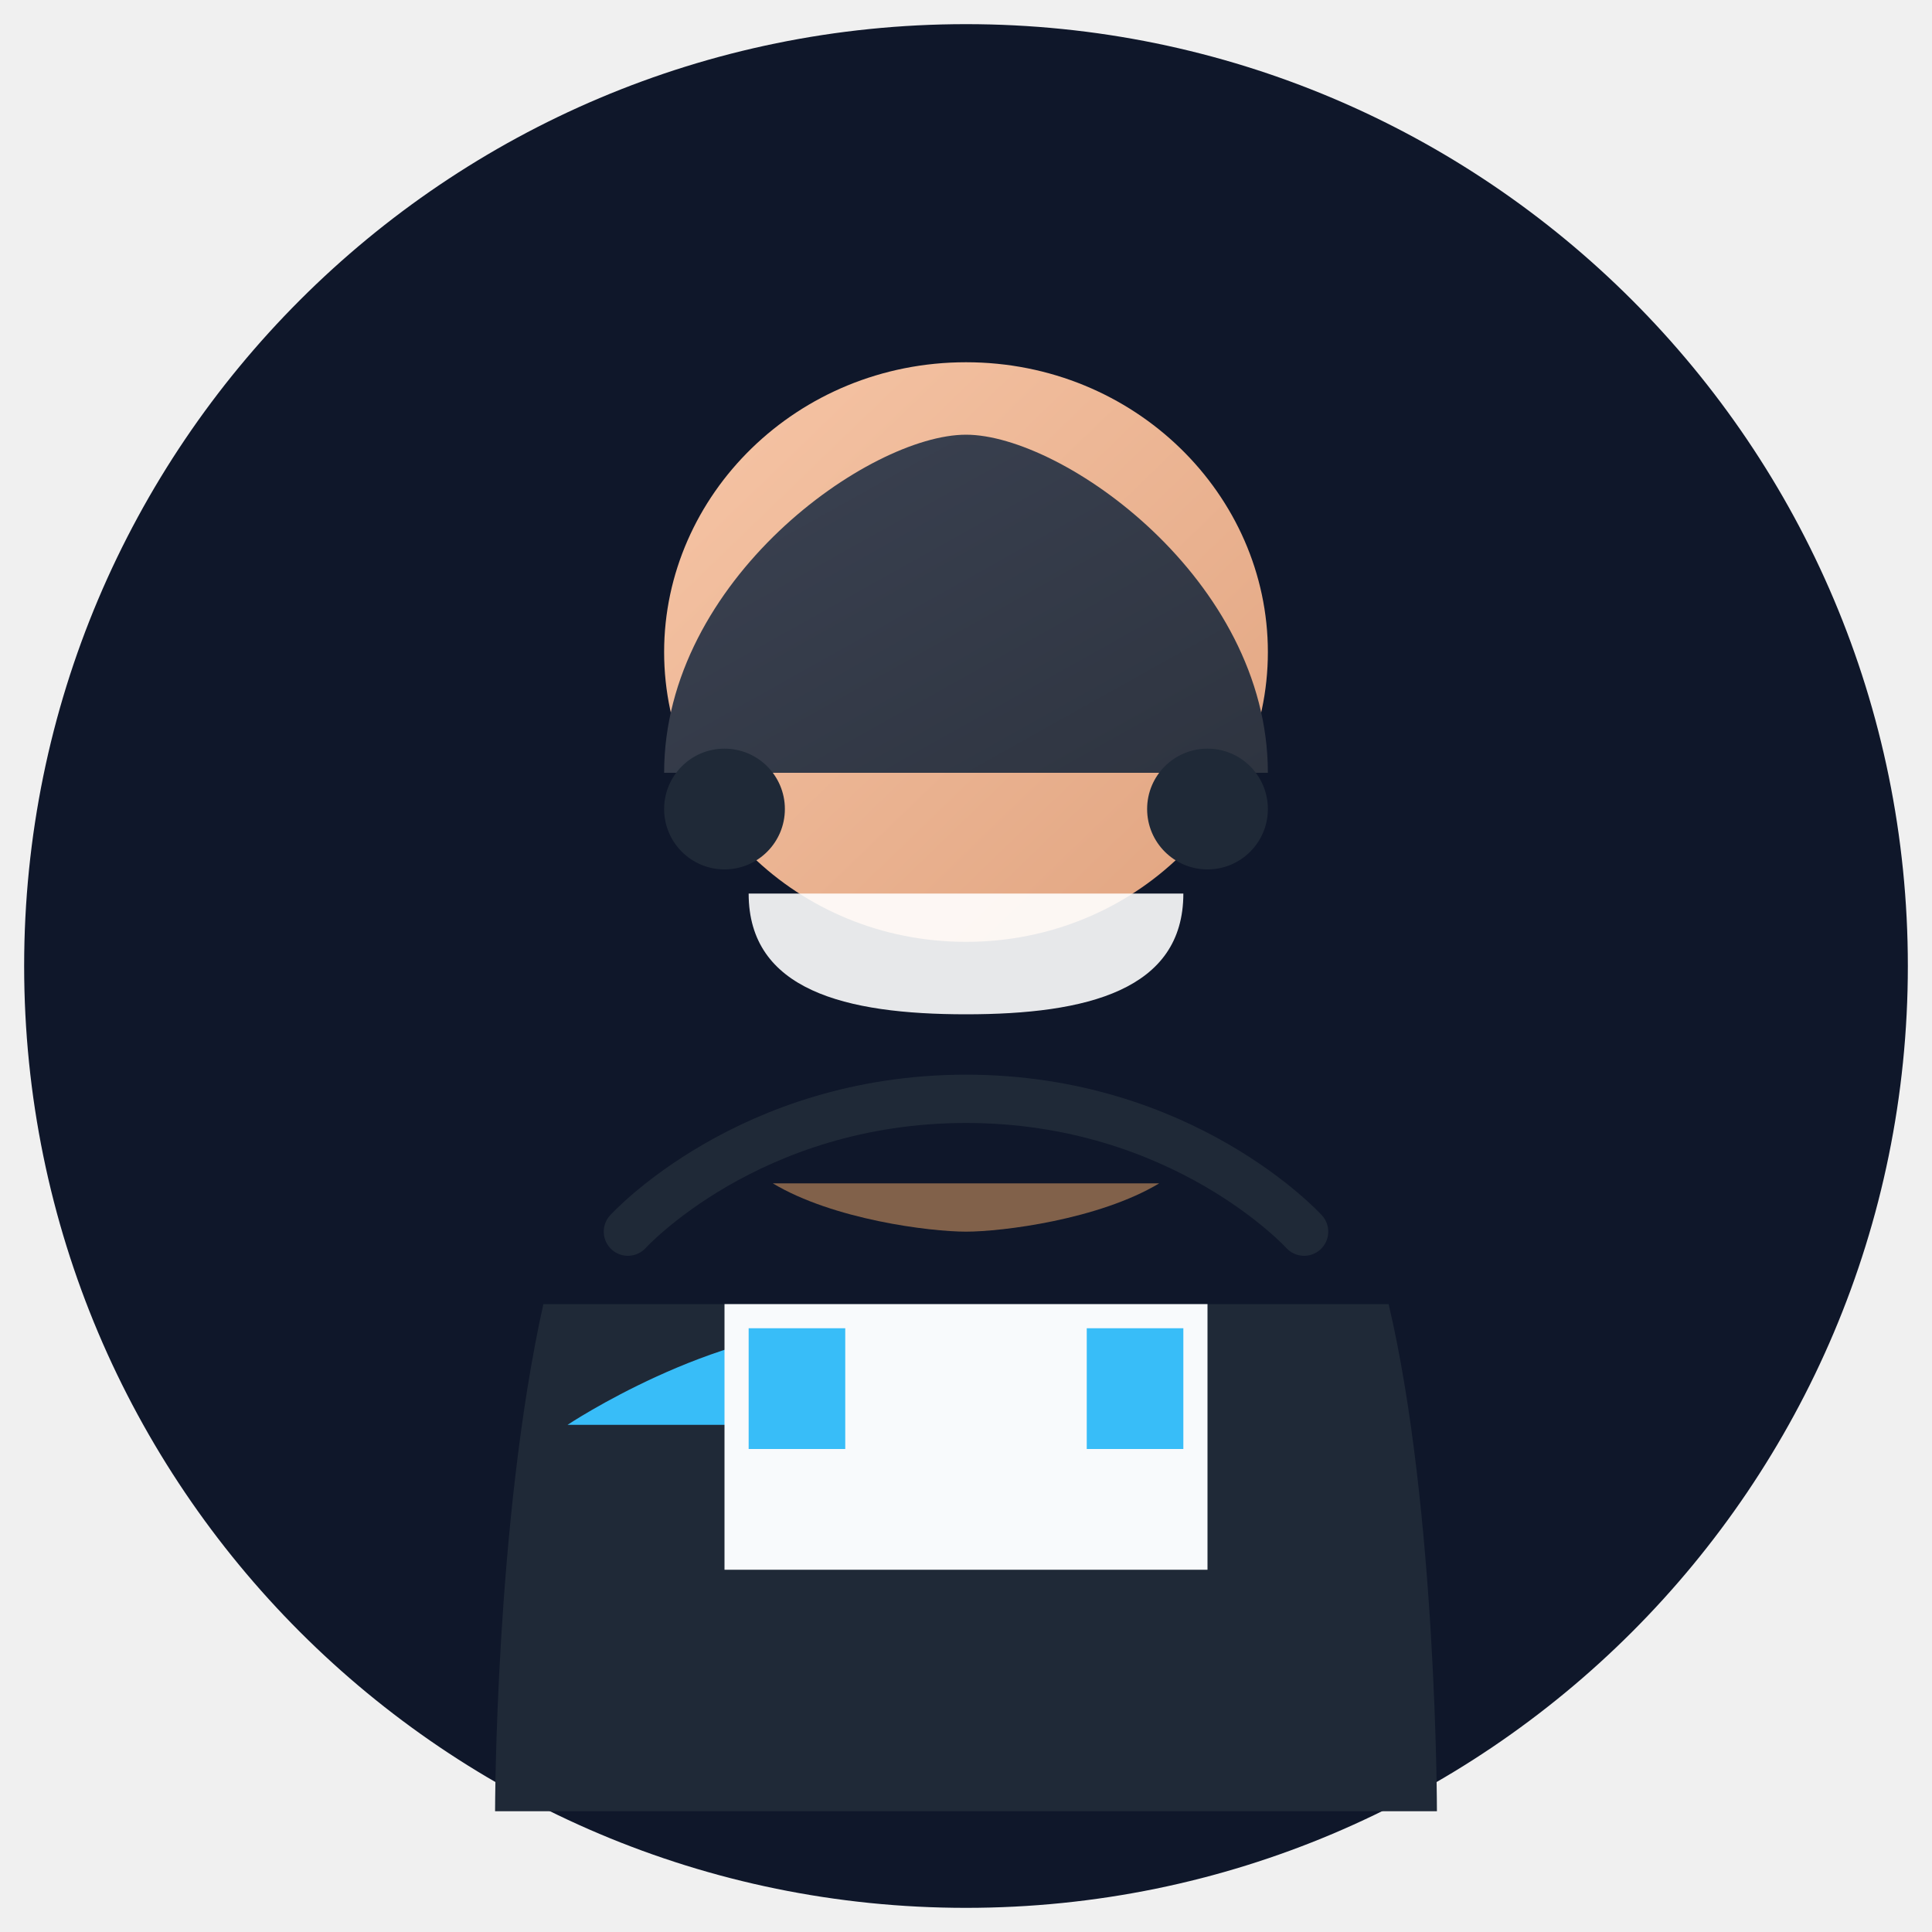
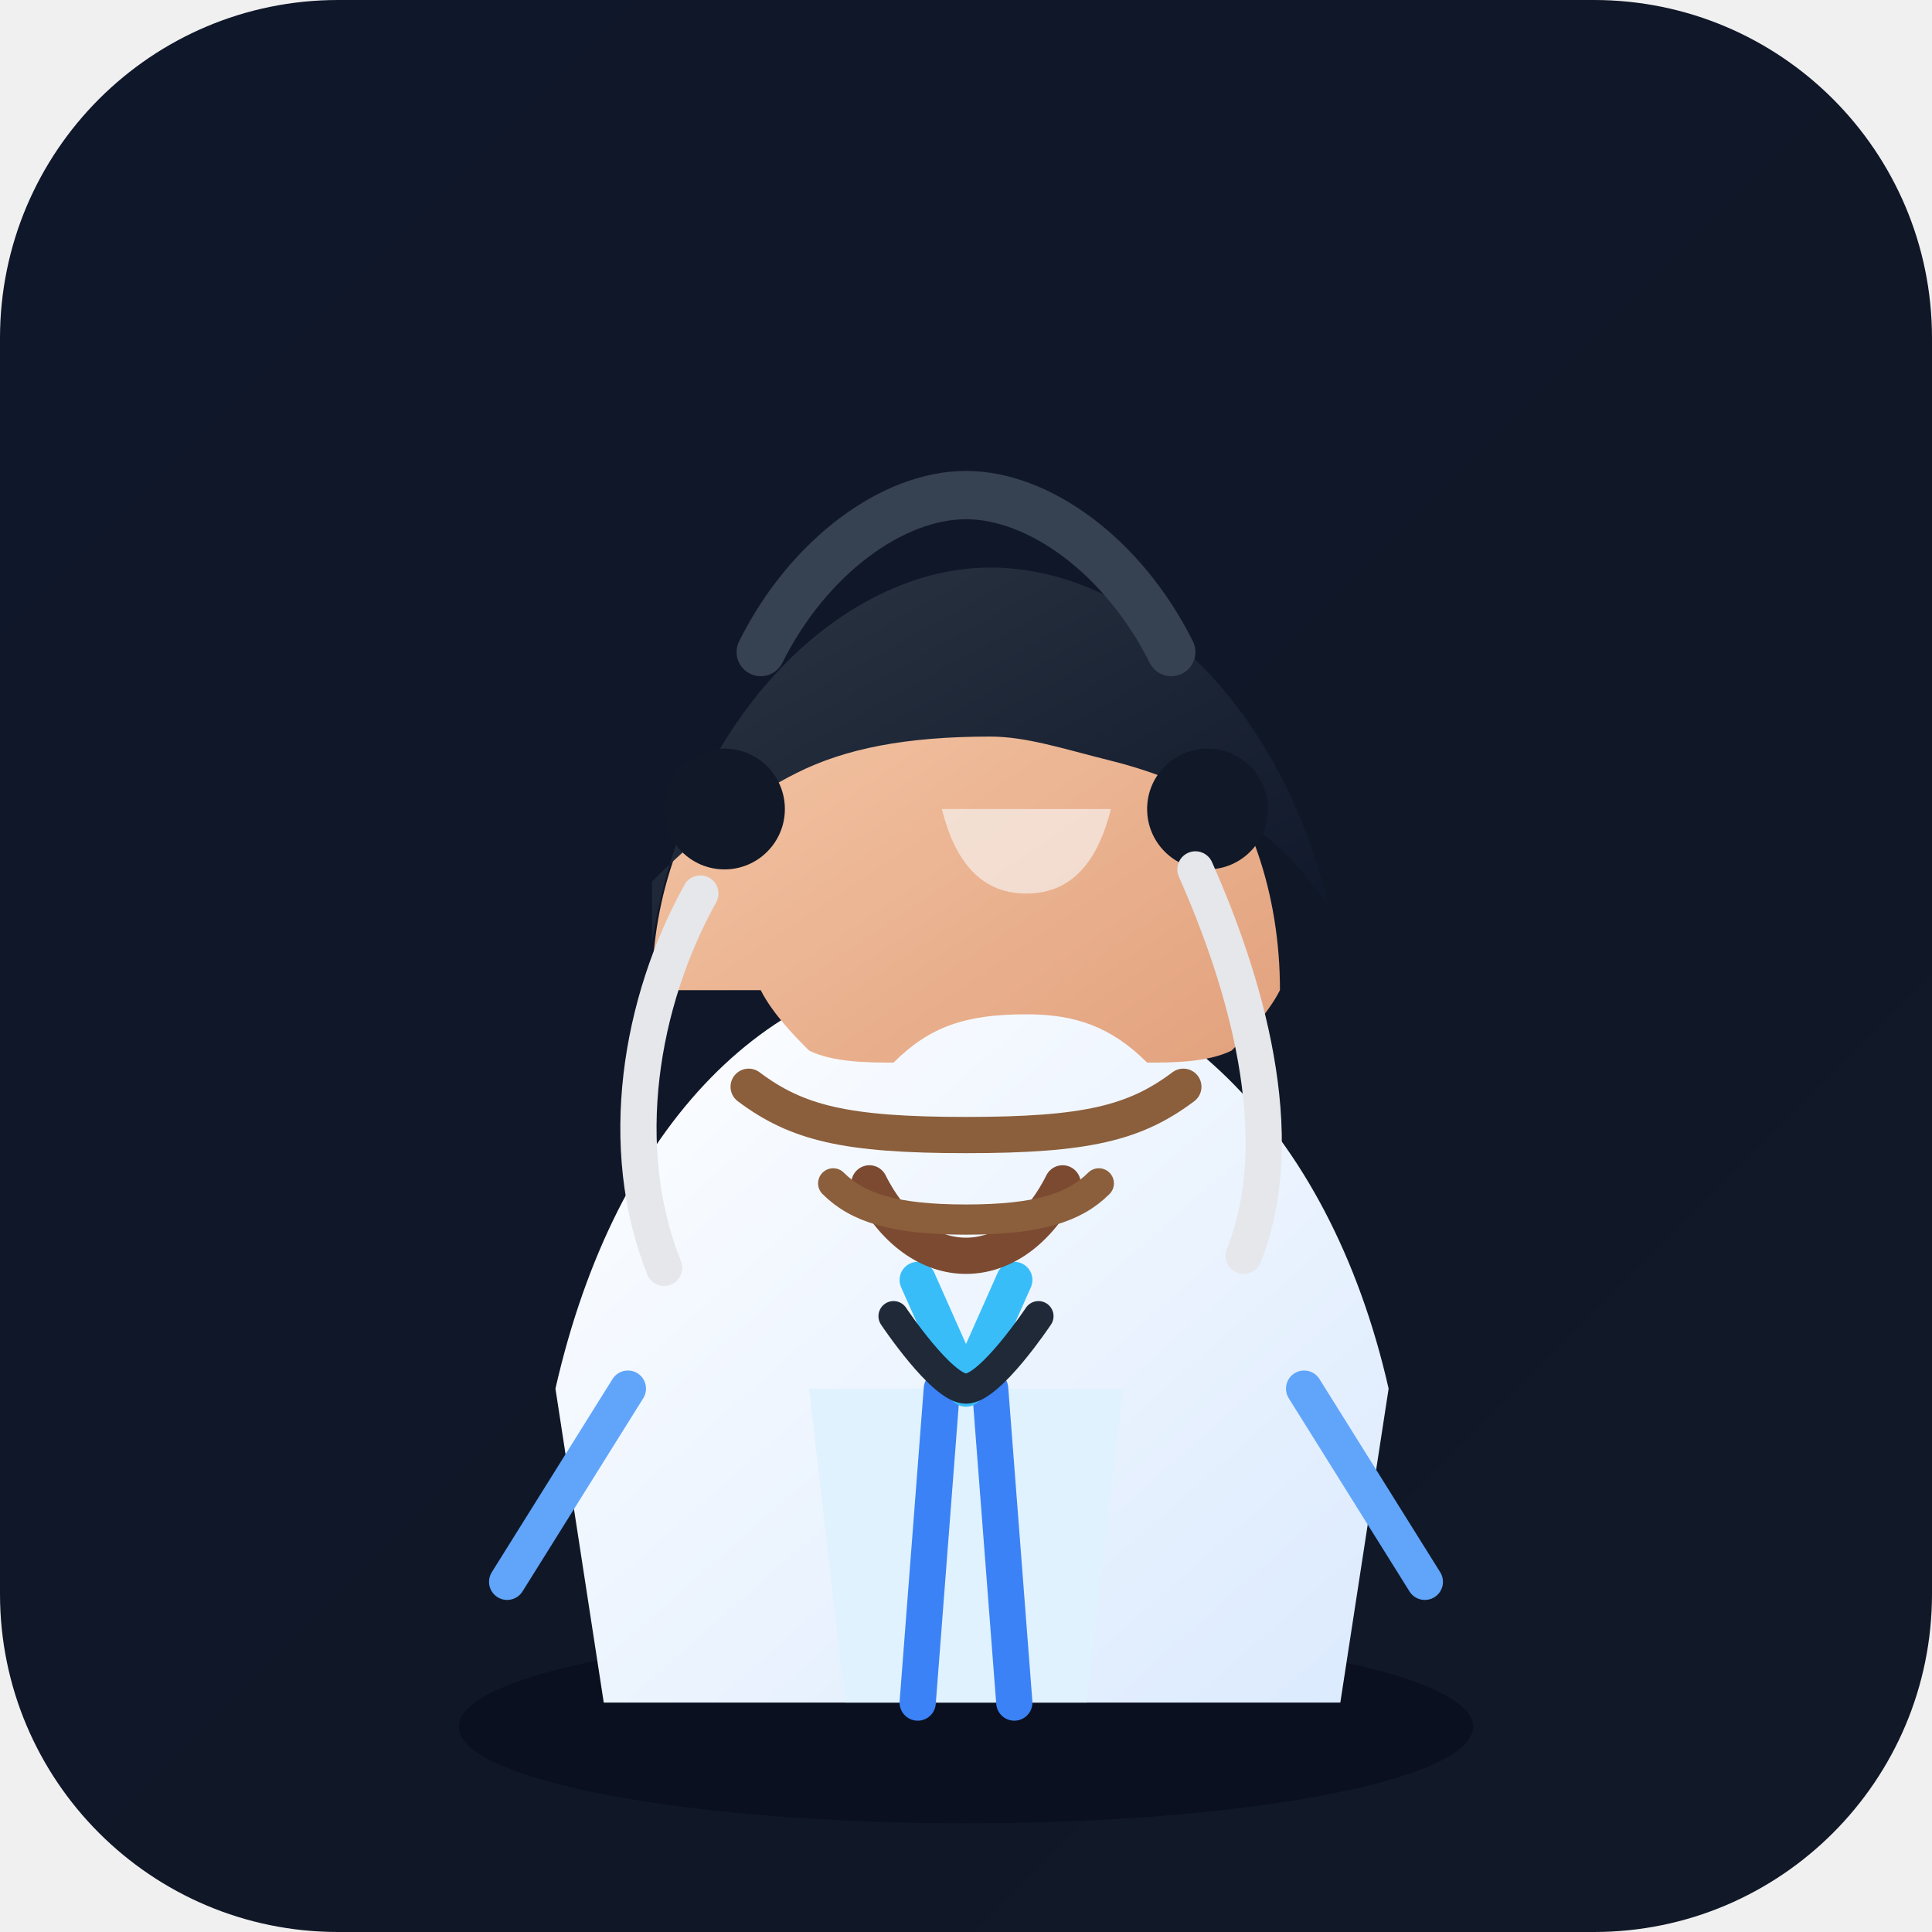
<svg xmlns="http://www.w3.org/2000/svg" viewBox="0 0 160 160">
  <defs>
+     <linearGradient id="bg" x1="0%" y1="0%" x2="100%" y2="100%">
+       <stop offset="0%" stop-color="#0f172a" />
+       <stop offset="100%" stop-color="#111827" />
+     </linearGradient>
    <linearGradient id="skin" x1="0%" y1="0%" x2="100%" y2="100%">
-       <stop offset="0%" stop-color="#f7c6a7" />
-       <stop offset="100%" stop-color="#e0a37f" />
+       <stop offset="0%" stop-color="#f5c8a8" />
+       <stop offset="100%" stop-color="#e2a17d" />
+     </linearGradient>
+     <linearGradient id="coat" x1="0%" y1="0%" x2="100%" y2="100%">
+       <stop offset="0%" stop-color="#ffffff" />
+       <stop offset="100%" stop-color="#dbeafe" />
    </linearGradient>
    <linearGradient id="hair" x1="0%" y1="0%" x2="100%" y2="100%">
-       <stop offset="0%" stop-color="#3b4252" />
-       <stop offset="100%" stop-color="#2e3440" />
+       <stop offset="0%" stop-color="#2b3542" />
+       <stop offset="100%" stop-color="#0f172a" />
    </linearGradient>
  </defs>
-   <circle cx="80" cy="80" r="78" fill="#0f172a" />
-   <path d="M105 54c0 13-11 24-25 24s-25-11-25-24 11-24 25-24 25 11 25 24z" fill="url(#skin)" />
-   <path d="M55 64c0-16 17-28 25-28s25 12 25 28" fill="url(#hair)" />
-   <path d="M62 74c0 8 8 10 18 10s18-2 18-10" fill="#fff" opacity="0.9" />
-   <path d="M64 98c5 3 13 4 16 4s11-1 16-4" fill="#81614a" />
-   <path d="M60 72a5 5 0 1 1 0-10 5 5 0 0 1 0 10zm40 0a5 5 0 1 1 0-10 5 5 0 0 1 0 10z" fill="#1f2937" />
-   <path d="M52 102c0 0 10-11 28-11s28 11 28 11" fill="none" stroke="#1f2937" stroke-width="4" stroke-linecap="round" />
-   <path d="M45 108c-4 18-4 42-4 42h78s0-25-4-42" fill="#1f2937" />
-   <path d="M47 118c0 0 12-8 23-8s23 8 23 8" fill="#38bdf8" />
-   <path d="M60 108h40v22H60z" fill="#f8fafc" />
-   <path d="M62 110h8v10h-8z" fill="#38bdf8" />
-   <path d="M90 110h8v10h-8z" fill="#38bdf8" />
+   <rect width="160" height="160" rx="28" fill="url(#bg)" />
+   <ellipse cx="80" cy="143" rx="42" ry="8" fill="#020617" opacity="0.45" />
+   <path d="M46 115c5-22 18-35 34-35s30 13 35 35l-4 26H50z" fill="url(#coat)" />
+   <path d="M67 115h26l-3 26H70z" fill="#e0f2fe" />
+   <path d="M78 115l-2 26m6-26l2 26" fill="none" stroke="#3b82f6" stroke-width="3" stroke-linecap="round" />
+   <path d="M76 106l4 9 4-9" fill="none" stroke="#38bdf8" stroke-width="3" stroke-linecap="round" stroke-linejoin="round" />
+   <path d="M52 115l-10 16m66-16l10 16" fill="none" stroke="#60a5fa" stroke-width="3" stroke-linecap="round" />
+   <path d="M72 98c2 4 5 6 8 6s6-2 8-6" fill="none" stroke="#7c4a31" stroke-width="3" stroke-linecap="round" />
+   <path d="M54 82c0-16 11-29 26-29 16 0 26 13 26 29-1 2-3 4-4 5-2 1-5 1-7 1-3-3-6-4-10-4-5 0-8 1-11 4-2 0-5 0-7-1-1-1-3-3-4-5z" fill="url(#skin)" />
+   <path d="M54 78c3-19 16-31 28-31 12 0 24 11 28 28-4-6-10-10-18-12-4-1-7-2-10-2-7 0-12 1-16 3-4 2-8 5-12 9z" fill="url(#hair)" />
+   <path d="M60 72a5 5 0 1 1 0-10 5 5 0 0 1 0 10zm40 0a5 5 0 1 1 0-10 5 5 0 0 1 0 10z" fill="#111827" />
+   <path d="M62 90c4 3 8 4 18 4s14-1 18-4" stroke="#8b5e3c" stroke-width="3" stroke-linecap="round" fill="none" />
+   <path d="M69 98c2 2 5 3 11 3s9-1 11-3" stroke="#8b5e3c" stroke-width="2.5" stroke-linecap="round" fill="none" />
+   <path d="M63 54c4-8 11-13 17-13s13 5 17 13" fill="none" stroke="#364152" stroke-width="4" stroke-linecap="round" />
+   <path d="M99 72c4 9 8 22 4 32" fill="none" stroke="#e5e7eb" stroke-width="3" stroke-linecap="round" />
+   <path d="M58 74c-5 9-7 21-3 31" fill="none" stroke="#e5e7eb" stroke-width="3" stroke-linecap="round" />
+   <path d="M74 109c0 0 4 6 6 6s6-6 6-6" fill="none" stroke="#1f2937" stroke-width="2.5" stroke-linecap="round" />
+   <path d="M78 67c1 4 3 7 7 7s6-3 7-7" fill="#f8fafc" opacity="0.6" />
</svg>
